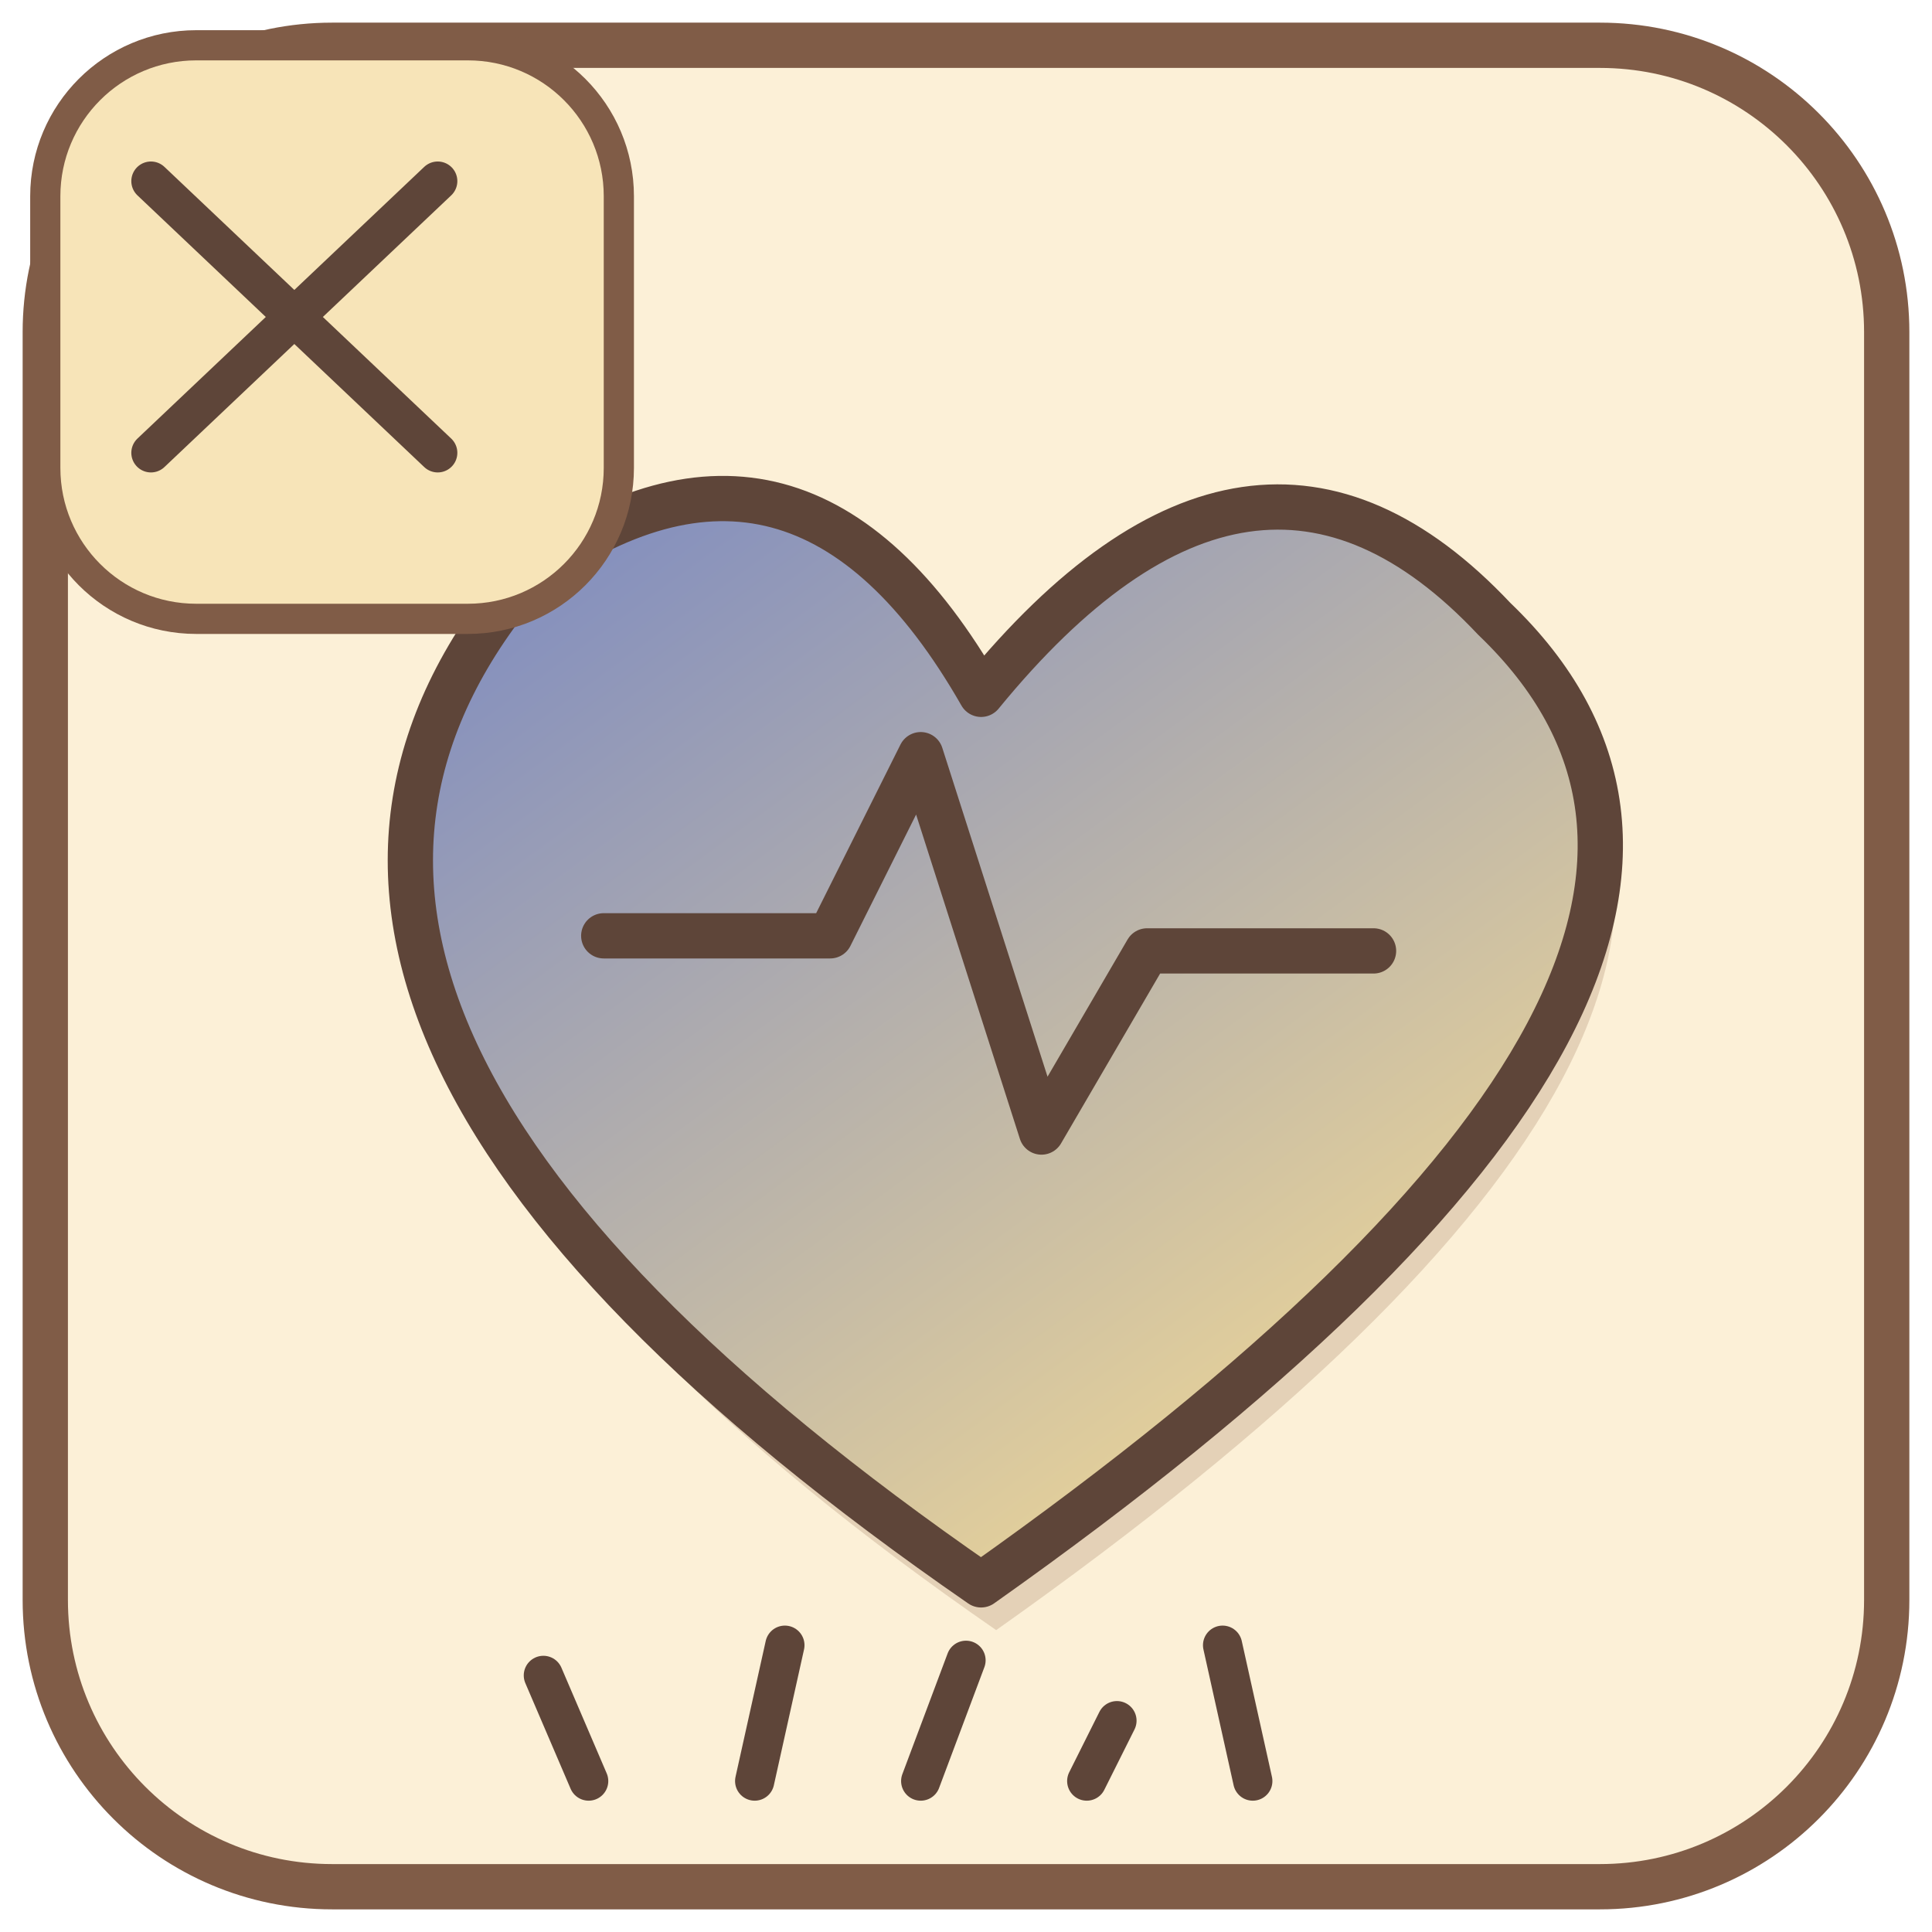
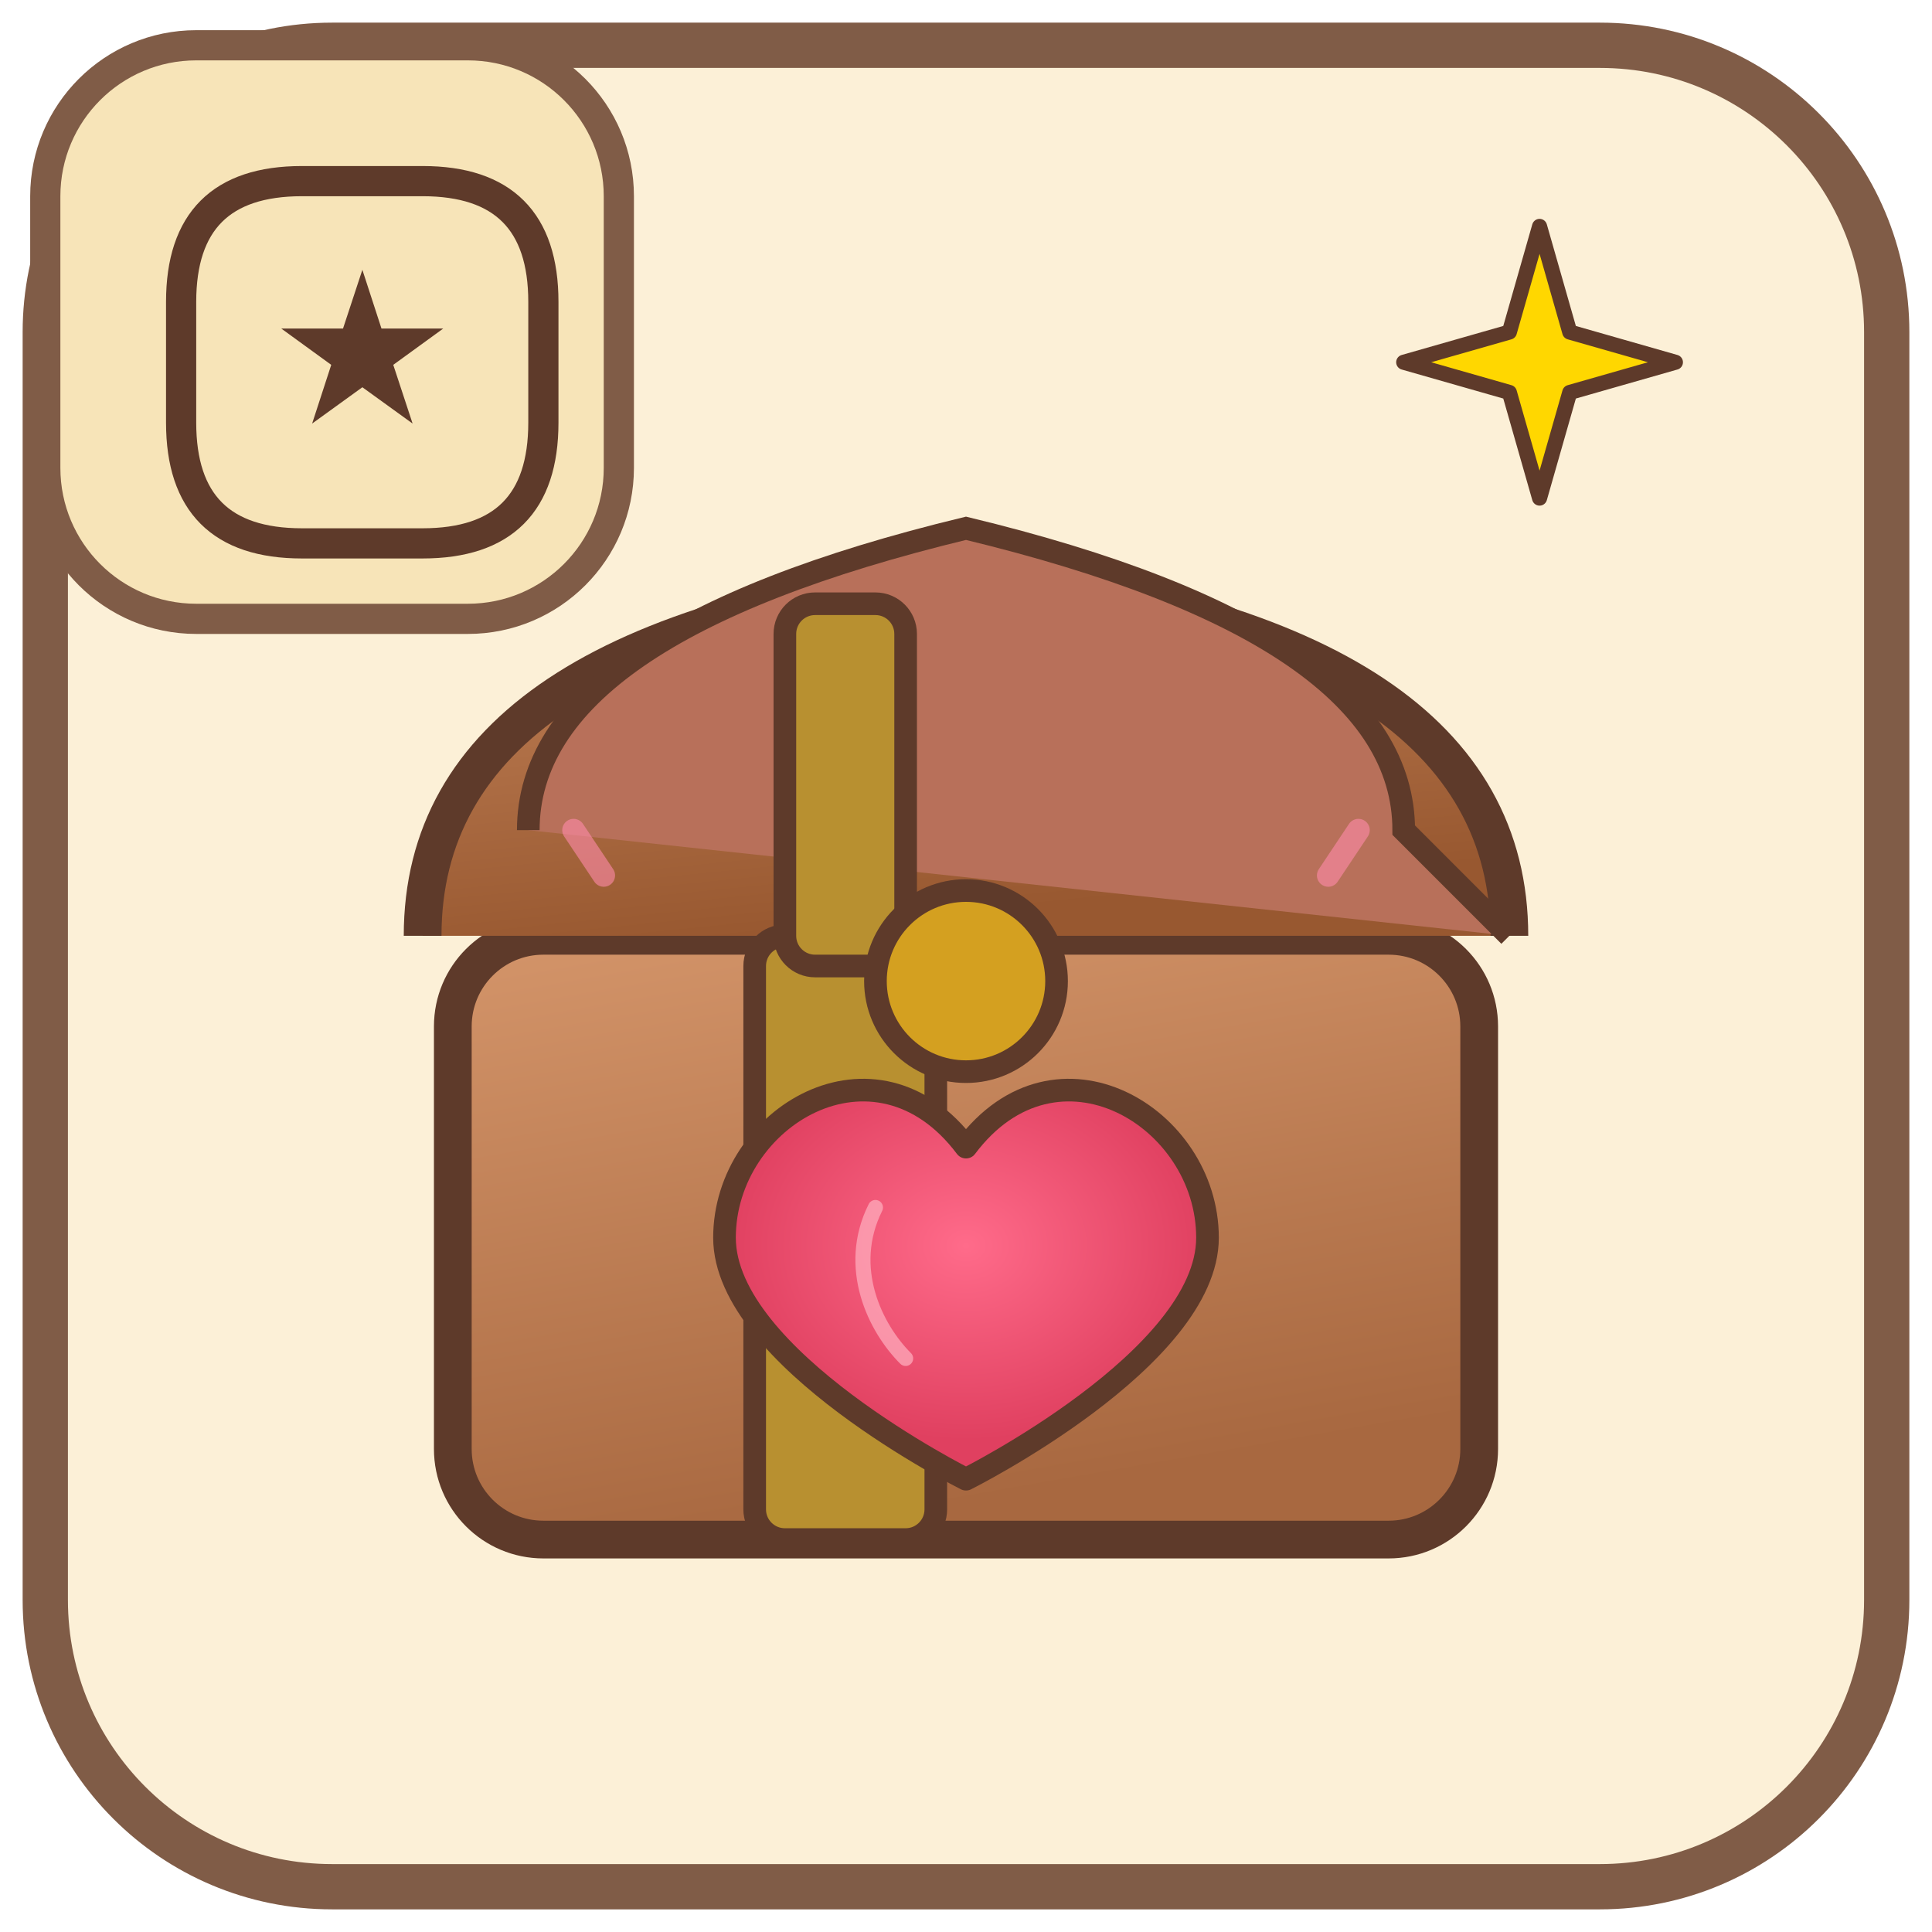
<svg xmlns="http://www.w3.org/2000/svg" width="128" height="128" viewBox="0 0 128 128">
  <defs>
-     <linearGradient id="paint" x2=".8" y2="1">
-       <stop stop-color="#7988c2" />
-       <stop offset="1" stop-color="#f5db94" />
+     <linearGradient id="body" x1="0" y1="0" x2="0.3" y2="1">
+       <stop offset="0%" stop-color="#d4956a" />
+       <stop offset="100%" stop-color="#a86840" />
    </linearGradient>
+     <linearGradient id="lid" x1="0" y1="0" x2="0.3" y2="1">
+       <stop offset="0%" stop-color="#c4845a" />
+       <stop offset="100%" stop-color="#985830" />
+     </linearGradient>
+     <radialGradient id="heart-glow" cx="0.5" cy="0.4" r="0.5">
+       <stop offset="0%" stop-color="#ff6b8a" />
+       <stop offset="100%" stop-color="#e04060" />
+     </radialGradient>
  </defs>
  <rect x="3" y="3" width="122" height="122" rx="19" fill="#fcf0d7" stroke="#805c47" stroke-width="3" />
-   <g transform="translate(1 3)" fill="#9b7558" opacity=".25">
-     <path d="M65 105Q10 67 35 38q18-13 30 8 18-22 34-5 24 23-34 64z" />
-     <path d="M40 62h15l6-12 8 25 7-12h15" fill="none" />
+   <rect x="30" y="62" width="68" height="40" rx="6" fill="url(#body)" stroke="#5e3a2a" stroke-width="2.5" stroke-linejoin="round" />
+   <path d="M28 62 Q28 42 64 38 Q100 42 100 62" fill="url(#lid)" stroke="#5e3a2a" stroke-width="2.5" stroke-linejoin="round" />
+   <path d="M35 55 Q35 42 64 35 Q93 42 93 55 L100 62" fill="#b8705a" stroke="#5e3a2a" stroke-width="1.5" />
+   <rect x="50" y="62" width="12" height="40" rx="2" fill="#b89030" stroke="#5e3a2a" stroke-width="1.5" />
+   <rect x="52" y="40" width="8" height="24" rx="2" fill="#b89030" stroke="#5e3a2a" stroke-width="1.5" />
+   <circle cx="64" cy="65" r="6" fill="#d4a020" stroke="#5e3a2a" stroke-width="1.5" />
+   <g transform="translate(64, 82)">
+     <path d="M0 -6 C-6 -14 -16 -8 -16 0 C-16 8 0 16 0 16 C0 16 16 8 16 0 C16 -8 6 -14 0 -6 Z" fill="url(#heart-glow)" stroke="#5e3a2a" stroke-width="1.5" stroke-linejoin="round" />
+     <path d="M-6 -2 C-8 2 -6 6 -4 8" fill="none" stroke="#ffb0c0" stroke-width="1" stroke-linecap="round" opacity="0.7" />
  </g>
-   <g fill="url(#paint)" stroke="#5e4539" stroke-width="3" stroke-linejoin="round" stroke-linecap="round">
-     <path d="M65 105Q10 67 35 38q18-13 30 8 18-22 34-5 24 23-34 64z" />
-     <path d="M40 62h15l6-12 8 25 7-12h15" fill="none" />
-   </g>
+   <path d="M40 58 L38 55" fill="none" stroke="#ff8aaa" stroke-width="1.5" stroke-linecap="round" opacity="0.6" />
+   <path d="M88 58 L90 55" fill="none" stroke="#ff8aaa" stroke-width="1.5" stroke-linecap="round" opacity="0.6" />
+   <path d="M102 15 L104 22 L111 24 L104 26 L102 33 L100 26 L93 24 L100 22 Z" fill="#ffd700" stroke="#5e3a2a" stroke-width="1" stroke-linejoin="round" />
  <rect x="3" y="3" width="38" height="38" rx="10" fill="#f7e4b8" stroke="#805c47" stroke-width="2" />
-   <g fill="none" stroke="#5e4539" stroke-width="2.6" stroke-linecap="round" stroke-linejoin="round">
-     <path d="M10 12l19 18M29 12L10 30" />
-     <path d="M39 118l-3 -7" />
-     <path d="M50 118l2 -9" />
-     <path d="M61 118l3 -8" />
-     <path d="M72 118l2 -4" />
-     <path d="M83 118l-2 -9" />
-   </g>
+   <path d="M12 20 Q12 12 20 12 L28 12 Q36 12 36 20 L36 28 Q36 36 28 36 L20 36 Q12 36 12 28 Z" fill="none" stroke="#5e3a2a" stroke-width="2" />
+   <text x="24" y="28" text-anchor="middle" font-size="14" font-weight="bold" fill="#5e3a2a" font-family="sans-serif">★</text>
</svg>
